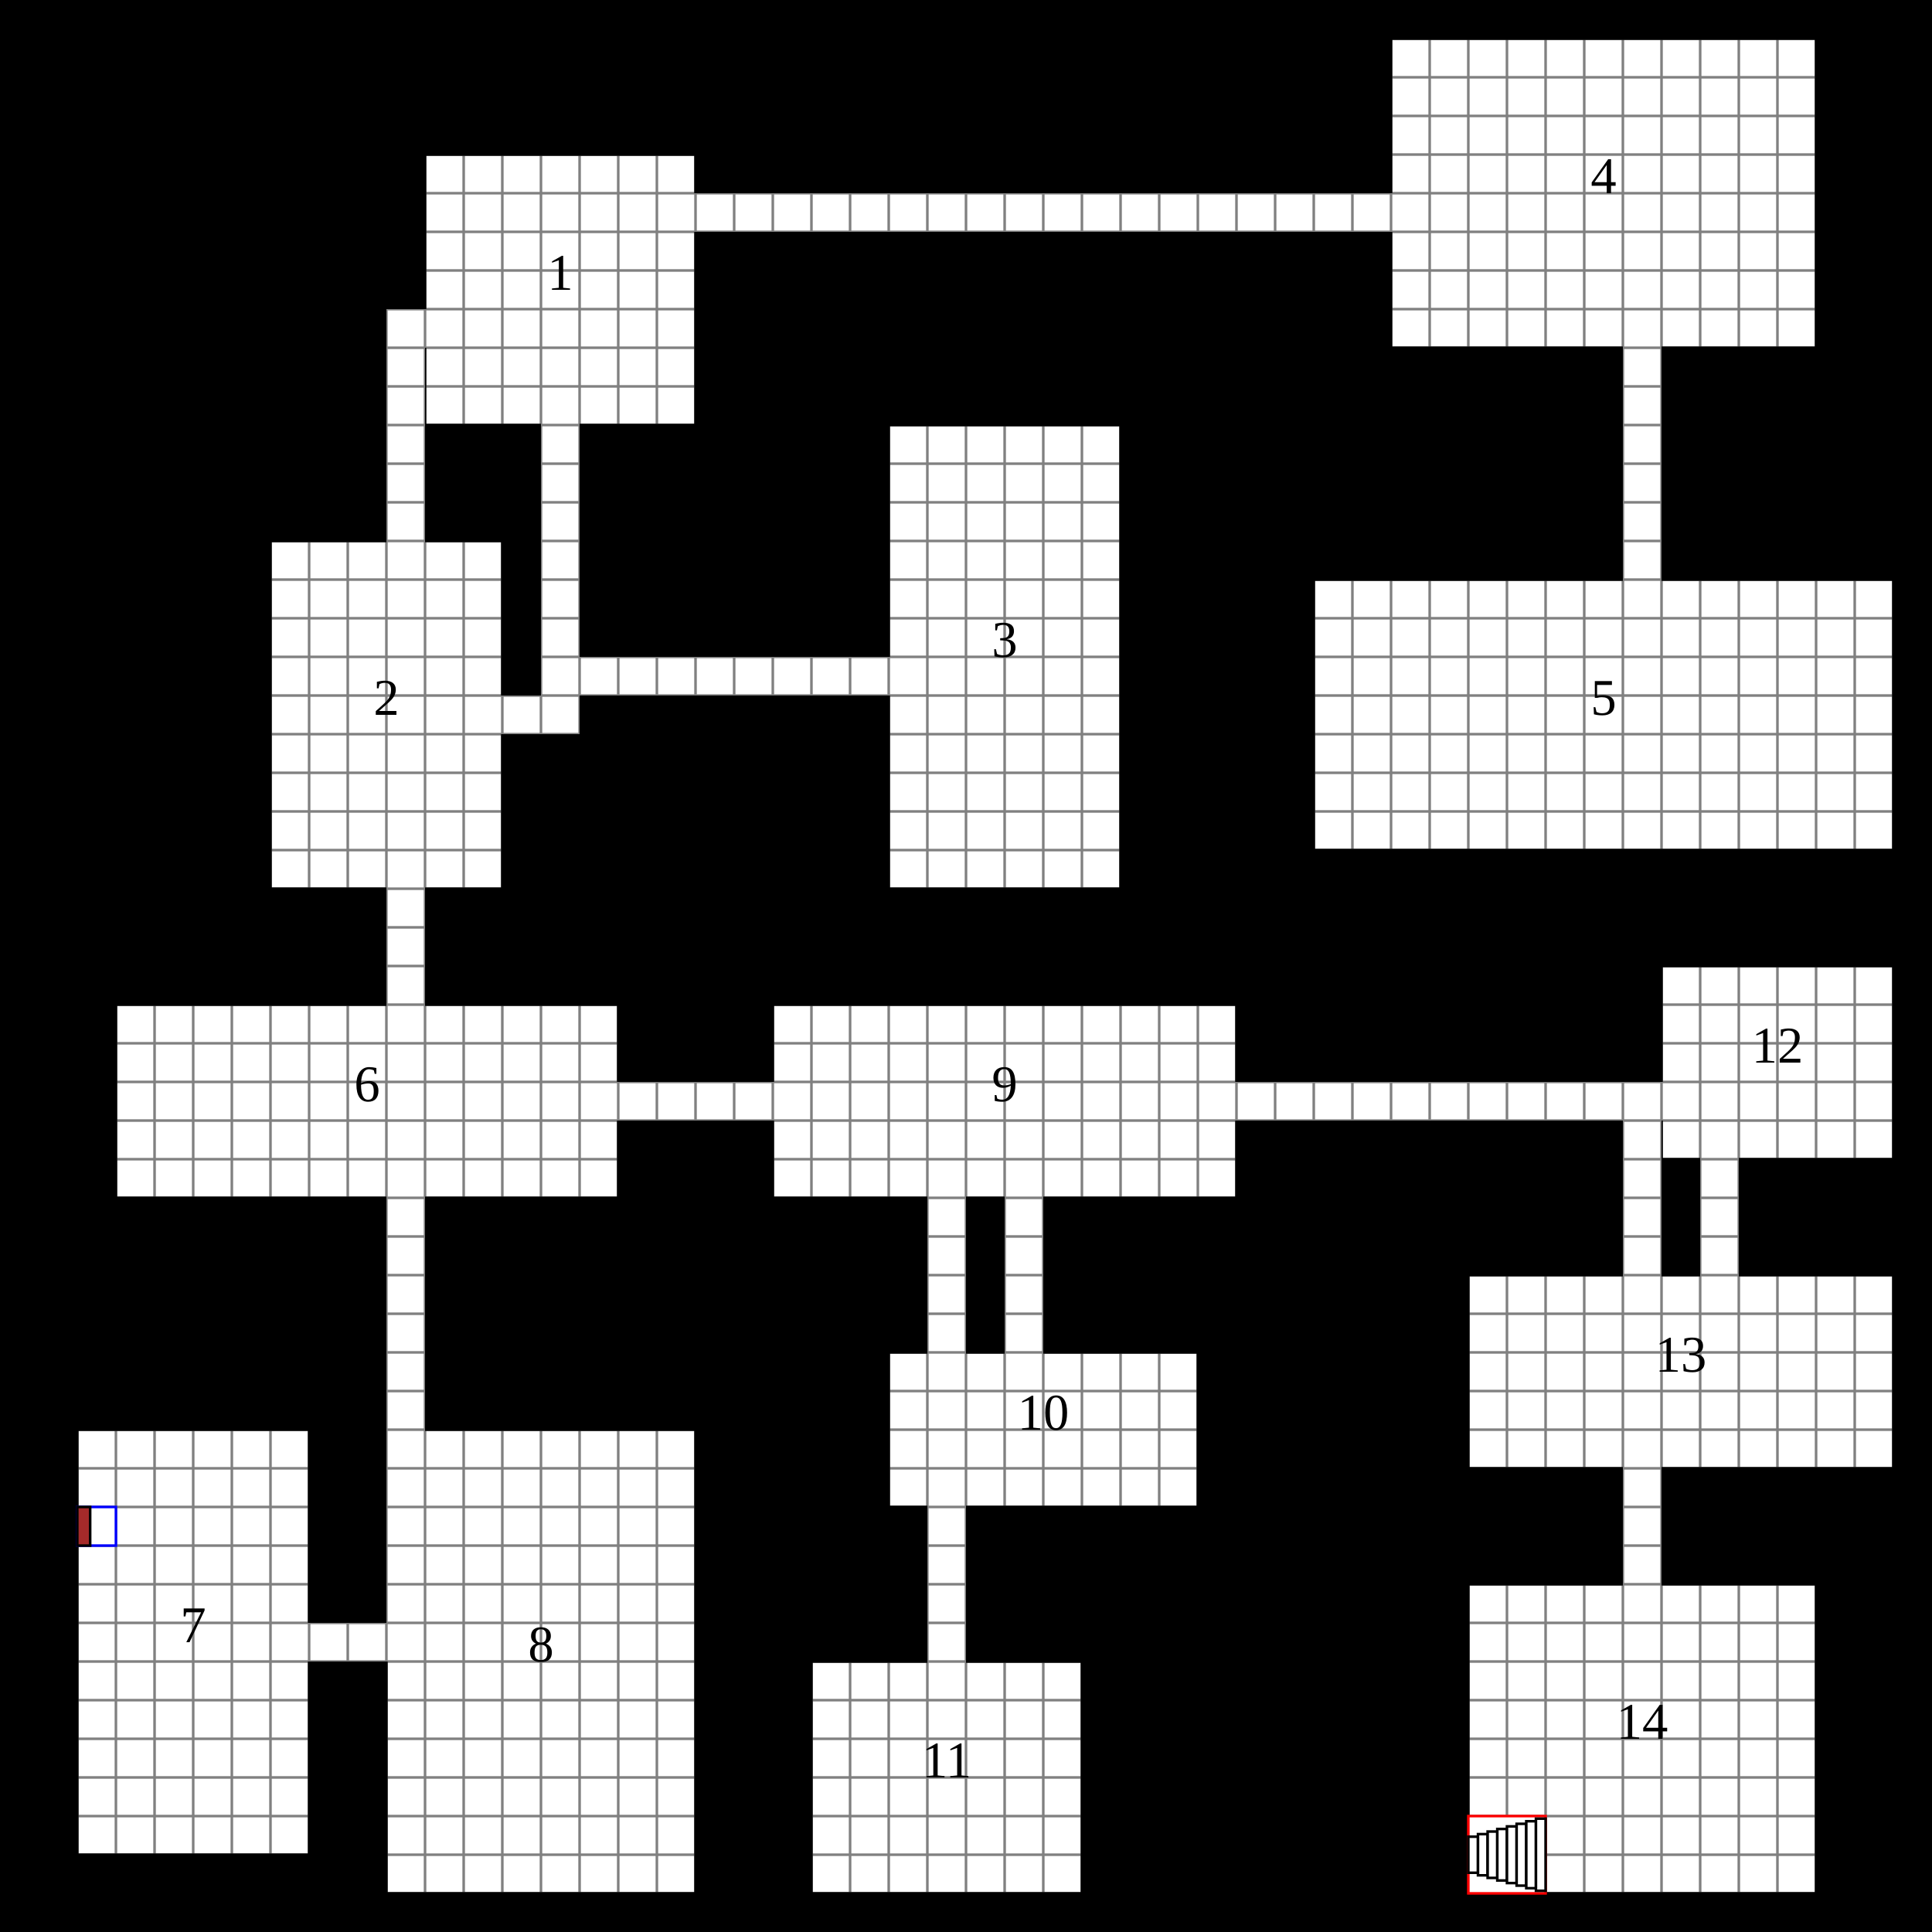
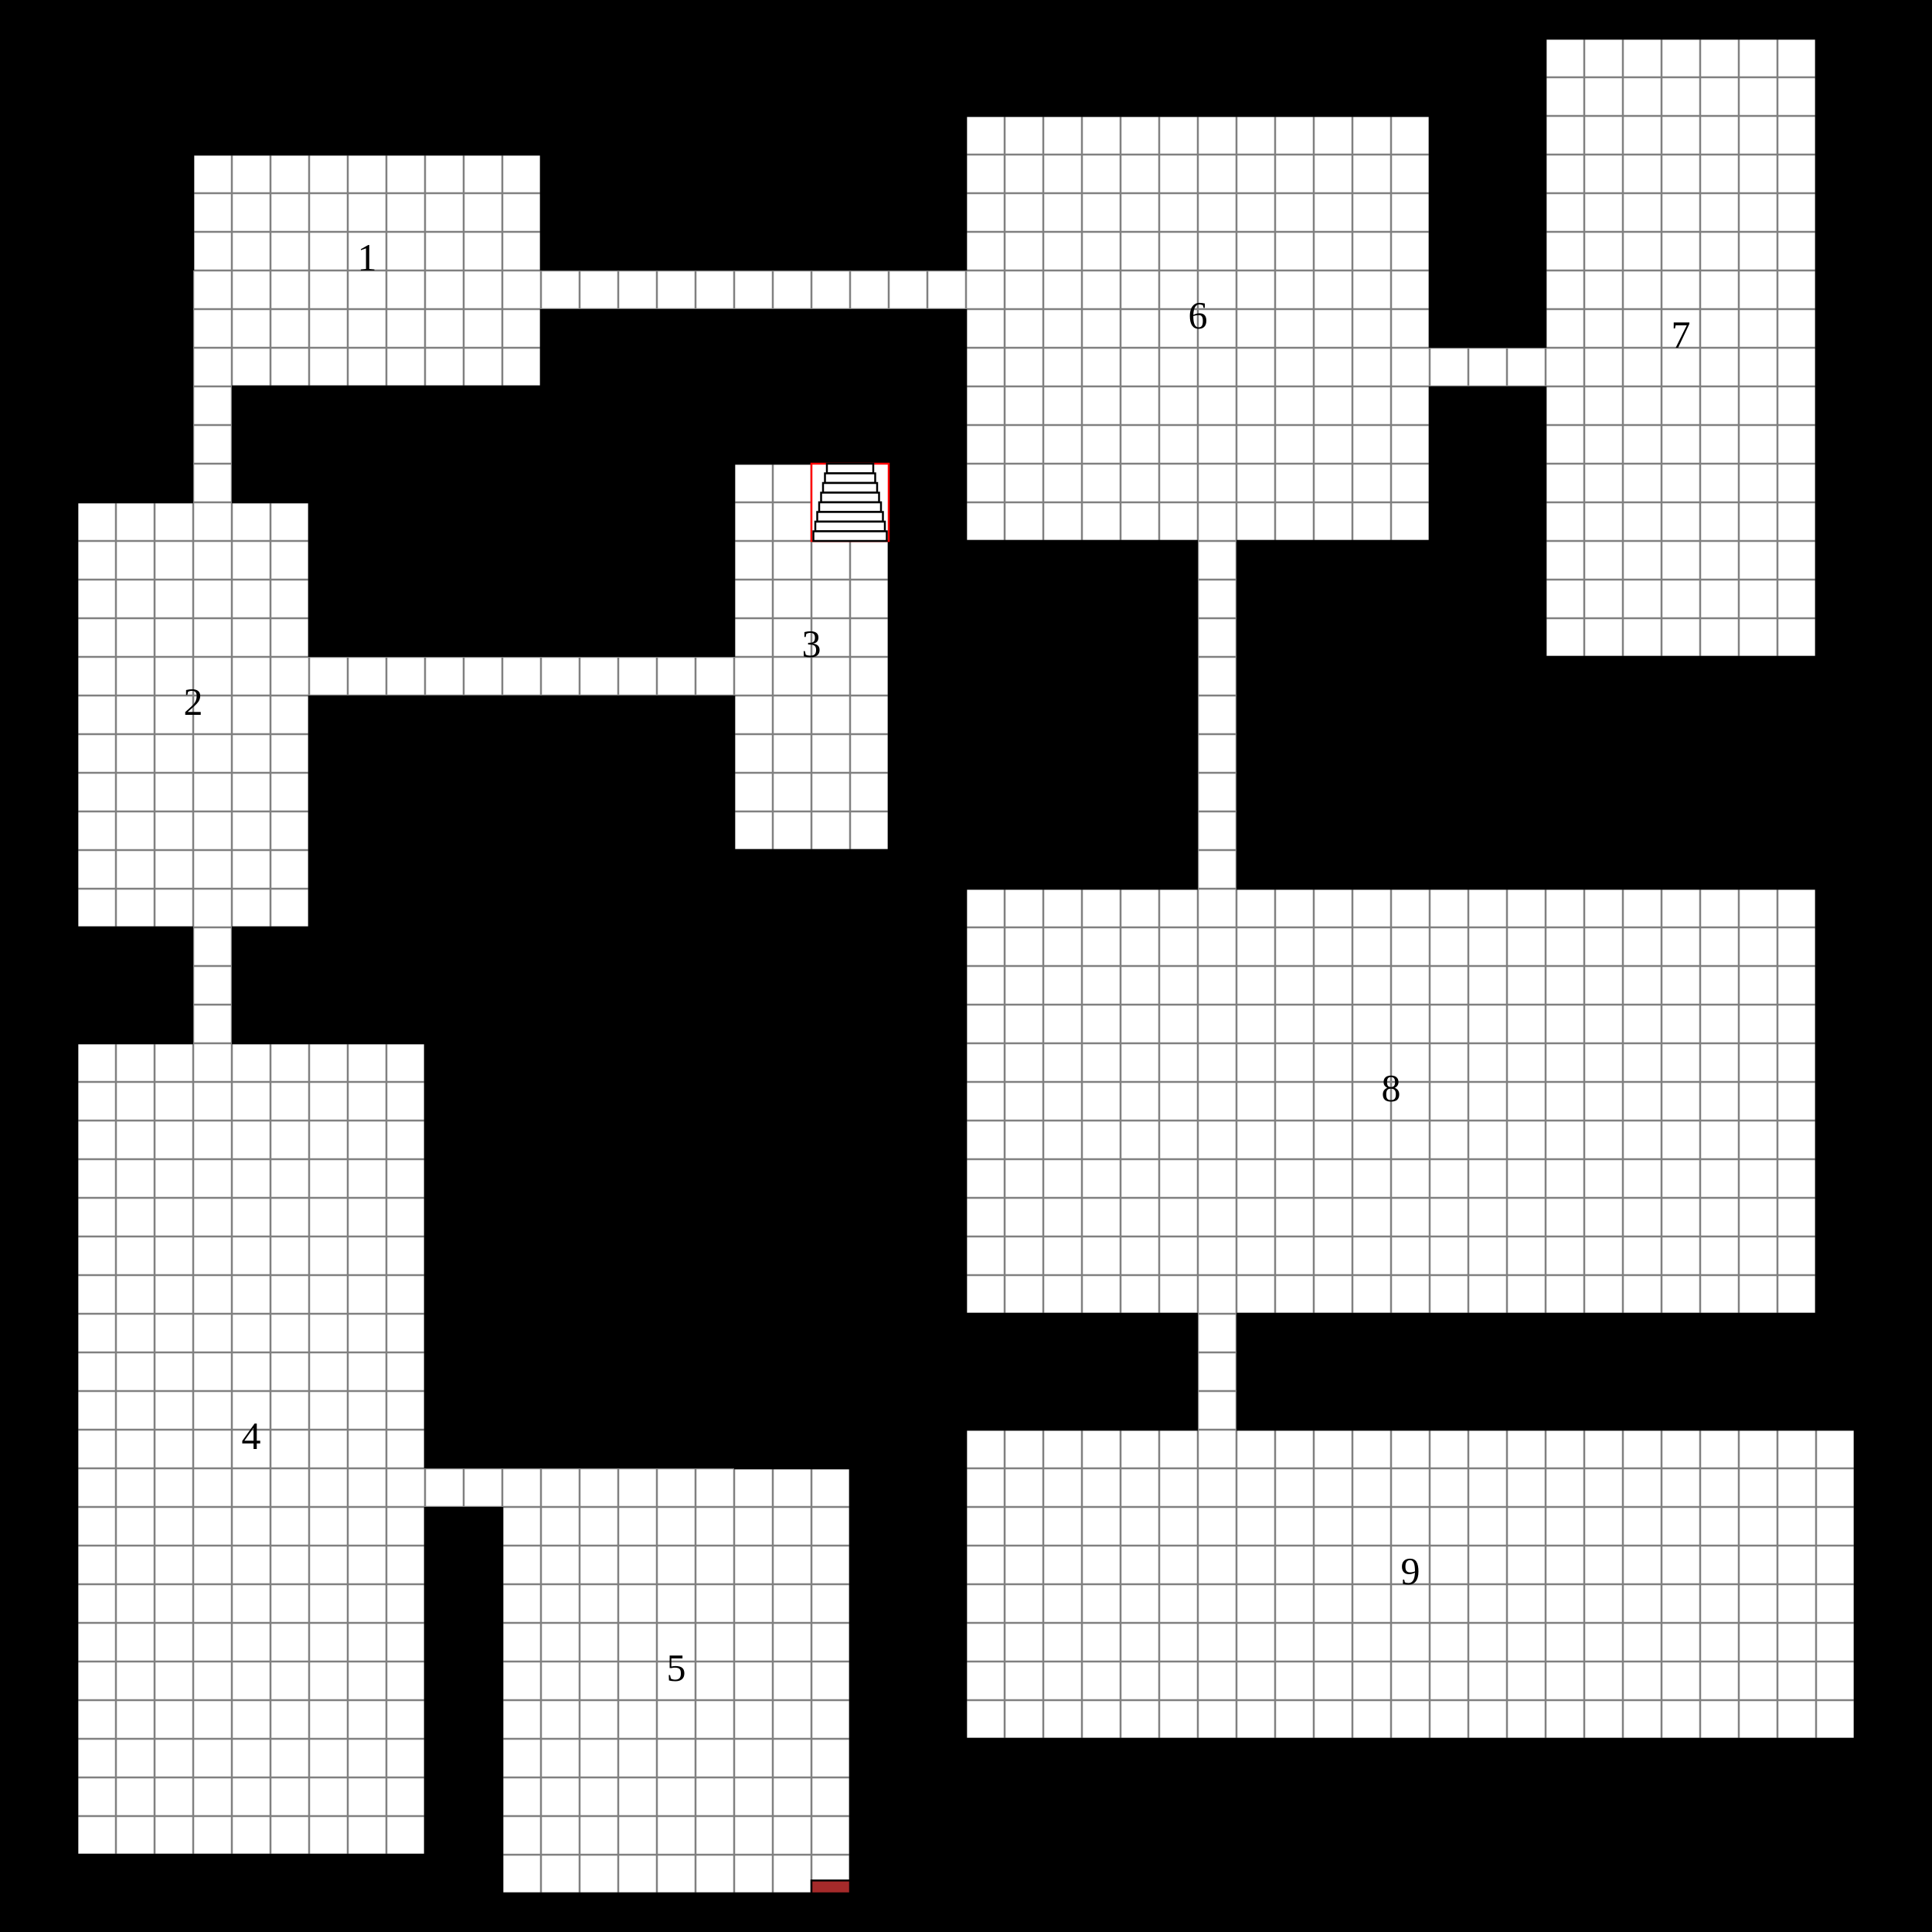
- <svg xmlns="http://www.w3.org/2000/svg" baseProfile="full" height="750px" version="1.1" width="750px">
+ <svg xmlns="http://www.w3.org/2000/svg" baseProfile="full" height="1000px" version="1.1" width="1000px">
  <defs>
-     <pattern height="15" id="id791" patternUnits="userSpaceOnUse" width="15">
-       <rect fill="white" height="15" stroke="gray" width="15" x="0" y="0" />
+     <pattern height="20" id="id115" patternUnits="userSpaceOnUse" width="20">
+       <rect fill="white" height="20" stroke="gray" width="20" x="0" y="0" />
    </pattern>
-     <pattern height="15" id="id792" patternUnits="userSpaceOnUse" width="15">
-       <rect fill="white" height="15" stroke="gray" width="15" x="0" y="0" />
+     <pattern height="20" id="id116" patternUnits="userSpaceOnUse" width="20">
+       <rect fill="white" height="20" stroke="gray" width="20" x="0" y="0" />
    </pattern>
-     <pattern height="15" id="id793" patternUnits="userSpaceOnUse" width="15">
-       <rect fill="white" height="15" stroke="gray" width="15" x="0" y="0" />
+     <pattern height="20" id="id117" patternUnits="userSpaceOnUse" width="20">
+       <rect fill="white" height="20" stroke="gray" width="20" x="0" y="0" />
    </pattern>
-     <pattern height="15" id="id794" patternUnits="userSpaceOnUse" width="15">
-       <rect fill="white" height="15" stroke="gray" width="15" x="0" y="0" />
+     <pattern height="20" id="id118" patternUnits="userSpaceOnUse" width="20">
+       <rect fill="white" height="20" stroke="gray" width="20" x="0" y="0" />
    </pattern>
-     <pattern height="15" id="id795" patternUnits="userSpaceOnUse" width="15">
-       <rect fill="white" height="15" stroke="gray" width="15" x="0" y="0" />
+     <pattern height="20" id="id119" patternUnits="userSpaceOnUse" width="20">
+       <rect fill="white" height="20" stroke="gray" width="20" x="0" y="0" />
    </pattern>
-     <pattern height="15" id="id796" patternUnits="userSpaceOnUse" width="15">
-       <rect fill="white" height="15" stroke="gray" width="15" x="0" y="0" />
+     <pattern height="20" id="id120" patternUnits="userSpaceOnUse" width="20">
+       <rect fill="white" height="20" stroke="gray" width="20" x="0" y="0" />
    </pattern>
-     <pattern height="15" id="id797" patternUnits="userSpaceOnUse" width="15">
-       <rect fill="white" height="15" stroke="gray" width="15" x="0" y="0" />
+     <pattern height="20" id="id121" patternUnits="userSpaceOnUse" width="20">
+       <rect fill="white" height="20" stroke="gray" width="20" x="0" y="0" />
    </pattern>
-     <pattern height="15" id="id798" patternUnits="userSpaceOnUse" width="15">
-       <rect fill="white" height="15" stroke="gray" width="15" x="0" y="0" />
+     <pattern height="20" id="id122" patternUnits="userSpaceOnUse" width="20">
+       <rect fill="white" height="20" stroke="gray" width="20" x="0" y="0" />
    </pattern>
-     <pattern height="15" id="id799" patternUnits="userSpaceOnUse" width="15">
-       <rect fill="white" height="15" stroke="gray" width="15" x="0" y="0" />
+     <pattern height="20" id="id123" patternUnits="userSpaceOnUse" width="20">
+       <rect fill="white" height="20" stroke="gray" width="20" x="0" y="0" />
    </pattern>
-     <pattern height="15" id="id800" patternUnits="userSpaceOnUse" width="15">
-       <rect fill="white" height="15" stroke="gray" width="15" x="0" y="0" />
+     <pattern height="20" id="id124" patternUnits="userSpaceOnUse" width="20">
+       <rect fill="white" height="20" stroke="gray" width="20" x="0" y="0" />
    </pattern>
-     <pattern height="15" id="id801" patternUnits="userSpaceOnUse" width="15">
-       <rect fill="white" height="15" stroke="gray" width="15" x="0" y="0" />
+     <pattern height="20" id="id125" patternUnits="userSpaceOnUse" width="20">
+       <rect fill="white" height="20" stroke="gray" width="20" x="0" y="0" />
    </pattern>
-     <pattern height="15" id="id802" patternUnits="userSpaceOnUse" width="15">
-       <rect fill="white" height="15" stroke="gray" width="15" x="0" y="0" />
+     <pattern height="20" id="id126" patternUnits="userSpaceOnUse" width="20">
+       <rect fill="white" height="20" stroke="gray" width="20" x="0" y="0" />
    </pattern>
-     <pattern height="15" id="id803" patternUnits="userSpaceOnUse" width="15">
-       <rect fill="white" height="15" stroke="gray" width="15" x="0" y="0" />
+     <pattern height="20" id="id127" patternUnits="userSpaceOnUse" width="20">
+       <rect fill="white" height="20" stroke="gray" width="20" x="0" y="0" />
    </pattern>
-     <pattern height="15" id="id804" patternUnits="userSpaceOnUse" width="15">
-       <rect fill="white" height="15" stroke="gray" width="15" x="0" y="0" />
+     <pattern height="20" id="id128" patternUnits="userSpaceOnUse" width="20">
+       <rect fill="white" height="20" stroke="gray" width="20" x="0" y="0" />
    </pattern>
-     <pattern height="15" id="id805" patternUnits="userSpaceOnUse" width="15">
-       <rect fill="white" height="15" stroke="gray" width="15" x="0" y="0" />
+     <pattern height="20" id="id129" patternUnits="userSpaceOnUse" width="20">
+       <rect fill="white" height="20" stroke="gray" width="20" x="0" y="0" />
    </pattern>
-     <pattern height="15" id="id806" patternUnits="userSpaceOnUse" width="15">
-       <rect fill="white" height="15" stroke="gray" width="15" x="0" y="0" />
+     <pattern height="20" id="id130" patternUnits="userSpaceOnUse" width="20">
+       <rect fill="white" height="20" stroke="gray" width="20" x="0" y="0" />
    </pattern>
-     <pattern height="15" id="id807" patternUnits="userSpaceOnUse" width="15">
-       <rect fill="white" height="15" stroke="gray" width="15" x="0" y="0" />
-     </pattern>
-     <pattern height="15" id="id808" patternUnits="userSpaceOnUse" width="15">
-       <rect fill="white" height="15" stroke="gray" width="15" x="0" y="0" />
-     </pattern>
-     <pattern height="15" id="id809" patternUnits="userSpaceOnUse" width="15">
-       <rect fill="white" height="15" stroke="gray" width="15" x="0" y="0" />
-     </pattern>
-     <pattern height="15" id="id810" patternUnits="userSpaceOnUse" width="15">
-       <rect fill="white" height="15" stroke="gray" width="15" x="0" y="0" />
-     </pattern>
-     <pattern height="15" id="id811" patternUnits="userSpaceOnUse" width="15">
-       <rect fill="white" height="15" stroke="gray" width="15" x="0" y="0" />
-     </pattern>
-     <pattern height="15" id="id812" patternUnits="userSpaceOnUse" width="15">
-       <rect fill="white" height="15" stroke="gray" width="15" x="0" y="0" />
-     </pattern>
-     <pattern height="15" id="id813" patternUnits="userSpaceOnUse" width="15">
-       <rect fill="white" height="15" stroke="gray" width="15" x="0" y="0" />
-     </pattern>
-     <pattern height="15" id="id814" patternUnits="userSpaceOnUse" width="15">
-       <rect fill="white" height="15" stroke="gray" width="15" x="0" y="0" />
-     </pattern>
-     <pattern height="15" id="id815" patternUnits="userSpaceOnUse" width="15">
-       <rect fill="white" height="15" stroke="gray" width="15" x="0" y="0" />
-     </pattern>
-     <pattern height="15" id="id816" patternUnits="userSpaceOnUse" width="15">
-       <rect fill="white" height="15" stroke="gray" width="15" x="0" y="0" />
-     </pattern>
-     <pattern height="15" id="id817" patternUnits="userSpaceOnUse" width="15">
-       <rect fill="white" height="15" stroke="gray" width="15" x="0" y="0" />
+     <pattern height="20" id="id131" patternUnits="userSpaceOnUse" width="20">
+       <rect fill="white" height="20" stroke="gray" width="20" x="0" y="0" />
    </pattern>
  </defs>
-   <rect fill="black" height="750" stroke="black" stroke-width="2" width="750" x="0" y="0" />
+   <rect fill="black" height="1000" stroke="black" stroke-width="2" width="1000" x="0" y="0" />
  <g>
-     <rect fill="url(#id791) none" height="105" stroke="black" stroke-width="1" width="105" x="165" y="60" />
+     <rect fill="url(#id115) none" height="120" stroke="black" stroke-width="1" width="180" x="100" y="80" />
  </g>
  <g>
-     <rect fill="url(#id792) none" height="135" stroke="black" stroke-width="1" width="90" x="105" y="210" />
+     <rect fill="url(#id116) none" height="220" stroke="black" stroke-width="1" width="120" x="40" y="260" />
  </g>
  <g>
-     <rect fill="url(#id793) none" height="180" stroke="black" stroke-width="1" width="90" x="345" y="165" />
+     <rect fill="url(#id117) none" height="200" stroke="black" stroke-width="1" width="80" x="380" y="240" />
  </g>
  <g>
-     <rect fill="url(#id794) none" height="120" stroke="black" stroke-width="1" width="165" x="540" y="15" />
+     <rect fill="url(#id118) none" height="420" stroke="black" stroke-width="1" width="180" x="40" y="540" />
  </g>
  <g>
-     <rect fill="url(#id795) none" height="105" stroke="black" stroke-width="1" width="225" x="510" y="225" />
+     <rect fill="url(#id119) none" height="220" stroke="black" stroke-width="1" width="180" x="260" y="760" />
  </g>
  <g>
-     <rect fill="url(#id796) none" height="75" stroke="black" stroke-width="1" width="195" x="45" y="390" />
+     <rect fill="url(#id120) none" height="220" stroke="black" stroke-width="1" width="240" x="500" y="60" />
  </g>
  <g>
-     <rect fill="url(#id797) none" height="165" stroke="black" stroke-width="1" width="90" x="30" y="555" />
+     <rect fill="url(#id121) none" height="320" stroke="black" stroke-width="1" width="140" x="800" y="20" />
  </g>
  <g>
-     <rect fill="url(#id798) none" height="180" stroke="black" stroke-width="1" width="120" x="150" y="555" />
+     <rect fill="url(#id122) none" height="220" stroke="black" stroke-width="1" width="440" x="500" y="460" />
  </g>
  <g>
-     <rect fill="url(#id799) none" height="75" stroke="black" stroke-width="1" width="180" x="300" y="390" />
+     <rect fill="url(#id123) none" height="160" stroke="black" stroke-width="1" width="460" x="500" y="740" />
  </g>
  <g>
-     <rect fill="url(#id800) none" height="60" stroke="black" stroke-width="1" width="120" x="345" y="525" />
+     <rect fill="url(#id124) none" height="20" width="420" x="200" y="140" />
  </g>
  <g>
-     <rect fill="url(#id801) none" height="90" stroke="black" stroke-width="1" width="105" x="315" y="645" />
+     <rect fill="url(#id124) none" height="20" width="20" x="620" y="140" />
  </g>
  <g>
-     <rect fill="url(#id802) none" height="75" stroke="black" stroke-width="1" width="90" x="645" y="375" />
+     <rect fill="url(#id125) none" height="20" width="100" x="100" y="140" />
  </g>
  <g>
-     <rect fill="url(#id803) none" height="75" stroke="black" stroke-width="1" width="165" x="570" y="495" />
+     <rect fill="url(#id125) none" height="220" width="20" x="100" y="140" />
  </g>
  <g>
-     <rect fill="url(#id804) none" height="120" stroke="black" stroke-width="1" width="135" x="570" y="615" />
+     <rect fill="url(#id126) none" height="20" width="40" x="100" y="760" />
  </g>
  <g>
-     <rect fill="url(#id805) none" height="15" width="60" x="150" y="120" />
+     <rect fill="url(#id126) none" height="400" width="20" x="100" y="360" />
  </g>
  <g>
-     <rect fill="url(#id805) none" height="300" width="15" x="150" y="120" />
+     <rect fill="url(#id127) none" height="20" width="320" x="100" y="340" />
  </g>
  <g>
-     <rect fill="url(#id806) none" height="15" width="420" x="210" y="75" />
+     <rect fill="url(#id127) none" height="20" width="20" x="100" y="340" />
  </g>
  <g>
-     <rect fill="url(#id806) none" height="45" width="15" x="210" y="75" />
+     <rect fill="url(#id128) none" height="20" width="240" x="120" y="760" />
  </g>
  <g>
-     <rect fill="url(#id807) none" height="15" width="195" x="210" y="255" />
+     <rect fill="url(#id128) none" height="120" width="20" x="360" y="760" />
  </g>
  <g>
-     <rect fill="url(#id807) none" height="135" width="15" x="210" y="120" />
+     <rect fill="url(#id129) none" height="20" width="120" x="620" y="820" />
  </g>
  <g>
-     <rect fill="url(#id808) none" height="15" width="75" x="150" y="270" />
+     <rect fill="url(#id129) none" height="660" width="20" x="620" y="160" />
  </g>
  <g>
-     <rect fill="url(#id808) none" height="150" width="15" x="210" y="120" />
+     <rect fill="url(#id130) none" height="20" width="120" x="620" y="560" />
  </g>
  <g>
-     <rect fill="url(#id809) none" height="195" width="15" x="630" y="75" />
+     <rect fill="url(#id130) none" height="400" width="20" x="620" y="160" />
  </g>
  <g>
-     <rect fill="url(#id810) none" height="15" width="240" x="150" y="420" />
+     <rect fill="url(#id131) none" height="20" width="280" x="620" y="180" />
  </g>
  <g>
-     <rect fill="url(#id811) none" height="15" width="90" x="75" y="630" />
+     <rect fill="url(#id131) none" height="20" width="20" x="620" y="160" />
  </g>
-   <g>
-     <rect fill="url(#id811) none" height="210" width="15" x="150" y="420" />
+   <rect fill="brown" height="6.667" stroke="black" width="20" x="420" y="973.333" />
+   <rect fill="white" height="40" stroke="red" width="40" x="420" y="240" />
+   <g transform="rotate(90,440.0,260.0)">
+     <rect fill="white" height="24" stroke="black" width="5.0" x="420.0" y="248" />
+     <rect fill="white" height="26" stroke="black" width="5.0" x="425.0" y="247" />
+     <rect fill="white" height="28" stroke="black" width="5.0" x="430.0" y="246" />
+     <rect fill="white" height="30" stroke="black" width="5.0" x="435.0" y="245" />
+     <rect fill="white" height="32" stroke="black" width="5.0" x="440.0" y="244" />
+     <rect fill="white" height="34" stroke="black" width="5.0" x="445.0" y="243" />
+     <rect fill="white" height="36" stroke="black" width="5.0" x="450.0" y="242" />
+     <rect fill="white" height="38" stroke="black" width="5.0" x="455.0" y="241" />
  </g>
-   <g>
-     <rect fill="url(#id812) none" height="15" width="135" x="75" y="630" />
-   </g>
-   <g>
-     <rect fill="url(#id812) none" height="15" width="15" x="210" y="630" />
-   </g>
-   <g>
-     <rect fill="url(#id813) none" height="15" width="300" x="390" y="420" />
-   </g>
-   <g>
-     <rect fill="url(#id814) none" height="15" width="30" x="360" y="420" />
-   </g>
-   <g>
-     <rect fill="url(#id814) none" height="270" width="15" x="360" y="420" />
-   </g>
-   <g>
-     <rect fill="url(#id815) none" height="15" width="30" x="390" y="555" />
-   </g>
-   <g>
-     <rect fill="url(#id815) none" height="135" width="15" x="390" y="420" />
-   </g>
-   <g>
-     <rect fill="url(#id816) none" height="15" width="60" x="630" y="420" />
-   </g>
-   <g>
-     <rect fill="url(#id816) none" height="255" width="15" x="630" y="420" />
-   </g>
-   <g>
-     <rect fill="url(#id817) none" height="15" width="30" x="660" y="420" />
-   </g>
-   <g>
-     <rect fill="url(#id817) none" height="120" width="15" x="660" y="420" />
-   </g>
-   <rect fill="white" height="15" stroke="blue" width="15" x="30" y="585" />
-   <rect fill="brown" height="15" stroke="black" width="5.0" x="30" y="585" />
-   <rect fill="white" height="30" stroke="red" width="30" x="570" y="705" />
-   <g>
-     <rect fill="white" height="14" stroke="black" width="3.75" x="570.0" y="713" />
-     <rect fill="white" height="16" stroke="black" width="3.75" x="573.75" y="712" />
-     <rect fill="white" height="18" stroke="black" width="3.75" x="577.5" y="711" />
-     <rect fill="white" height="20" stroke="black" width="3.75" x="581.25" y="710" />
-     <rect fill="white" height="22" stroke="black" width="3.75" x="585.0" y="709" />
-     <rect fill="white" height="24" stroke="black" width="3.75" x="588.75" y="708" />
-     <rect fill="white" height="26" stroke="black" width="3.75" x="592.5" y="707" />
-     <rect fill="white" height="28" stroke="black" width="3.75" x="596.25" y="706" />
-   </g>
-   <text alignment-baseline="middle" fill="black" font-size="20" text-anchor="middle" x="217.5" y="112.5">1</text>
-   <text alignment-baseline="middle" fill="black" font-size="20" text-anchor="middle" x="150.0" y="277.5">2</text>
-   <text alignment-baseline="middle" fill="black" font-size="20" text-anchor="middle" x="390.0" y="255.0">3</text>
-   <text alignment-baseline="middle" fill="black" font-size="20" text-anchor="middle" x="622.5" y="75.0">4</text>
-   <text alignment-baseline="middle" fill="black" font-size="20" text-anchor="middle" x="622.5" y="277.5">5</text>
-   <text alignment-baseline="middle" fill="black" font-size="20" text-anchor="middle" x="142.5" y="427.5">6</text>
-   <text alignment-baseline="middle" fill="black" font-size="20" text-anchor="middle" x="75.0" y="637.5">7</text>
-   <text alignment-baseline="middle" fill="black" font-size="20" text-anchor="middle" x="210.0" y="645.0">8</text>
-   <text alignment-baseline="middle" fill="black" font-size="20" text-anchor="middle" x="390.0" y="427.5">9</text>
-   <text alignment-baseline="middle" fill="black" font-size="20" text-anchor="middle" x="405.0" y="555.0">10</text>
-   <text alignment-baseline="middle" fill="black" font-size="20" text-anchor="middle" x="367.5" y="690.0">11</text>
-   <text alignment-baseline="middle" fill="black" font-size="20" text-anchor="middle" x="690.0" y="412.5">12</text>
-   <text alignment-baseline="middle" fill="black" font-size="20" text-anchor="middle" x="652.5" y="532.5">13</text>
-   <text alignment-baseline="middle" fill="black" font-size="20" text-anchor="middle" x="637.5" y="675.0">14</text>
+   <text alignment-baseline="middle" fill="black" font-size="20" text-anchor="middle" x="190.0" y="140.0">1</text>
+   <text alignment-baseline="middle" fill="black" font-size="20" text-anchor="middle" x="100.0" y="370.0">2</text>
+   <text alignment-baseline="middle" fill="black" font-size="20" text-anchor="middle" x="420.0" y="340.0">3</text>
+   <text alignment-baseline="middle" fill="black" font-size="20" text-anchor="middle" x="130.0" y="750.0">4</text>
+   <text alignment-baseline="middle" fill="black" font-size="20" text-anchor="middle" x="350.0" y="870.0">5</text>
+   <text alignment-baseline="middle" fill="black" font-size="20" text-anchor="middle" x="620.0" y="170.0">6</text>
+   <text alignment-baseline="middle" fill="black" font-size="20" text-anchor="middle" x="870.0" y="180.0">7</text>
+   <text alignment-baseline="middle" fill="black" font-size="20" text-anchor="middle" x="720.0" y="570.0">8</text>
+   <text alignment-baseline="middle" fill="black" font-size="20" text-anchor="middle" x="730.0" y="820.0">9</text>
</svg>
